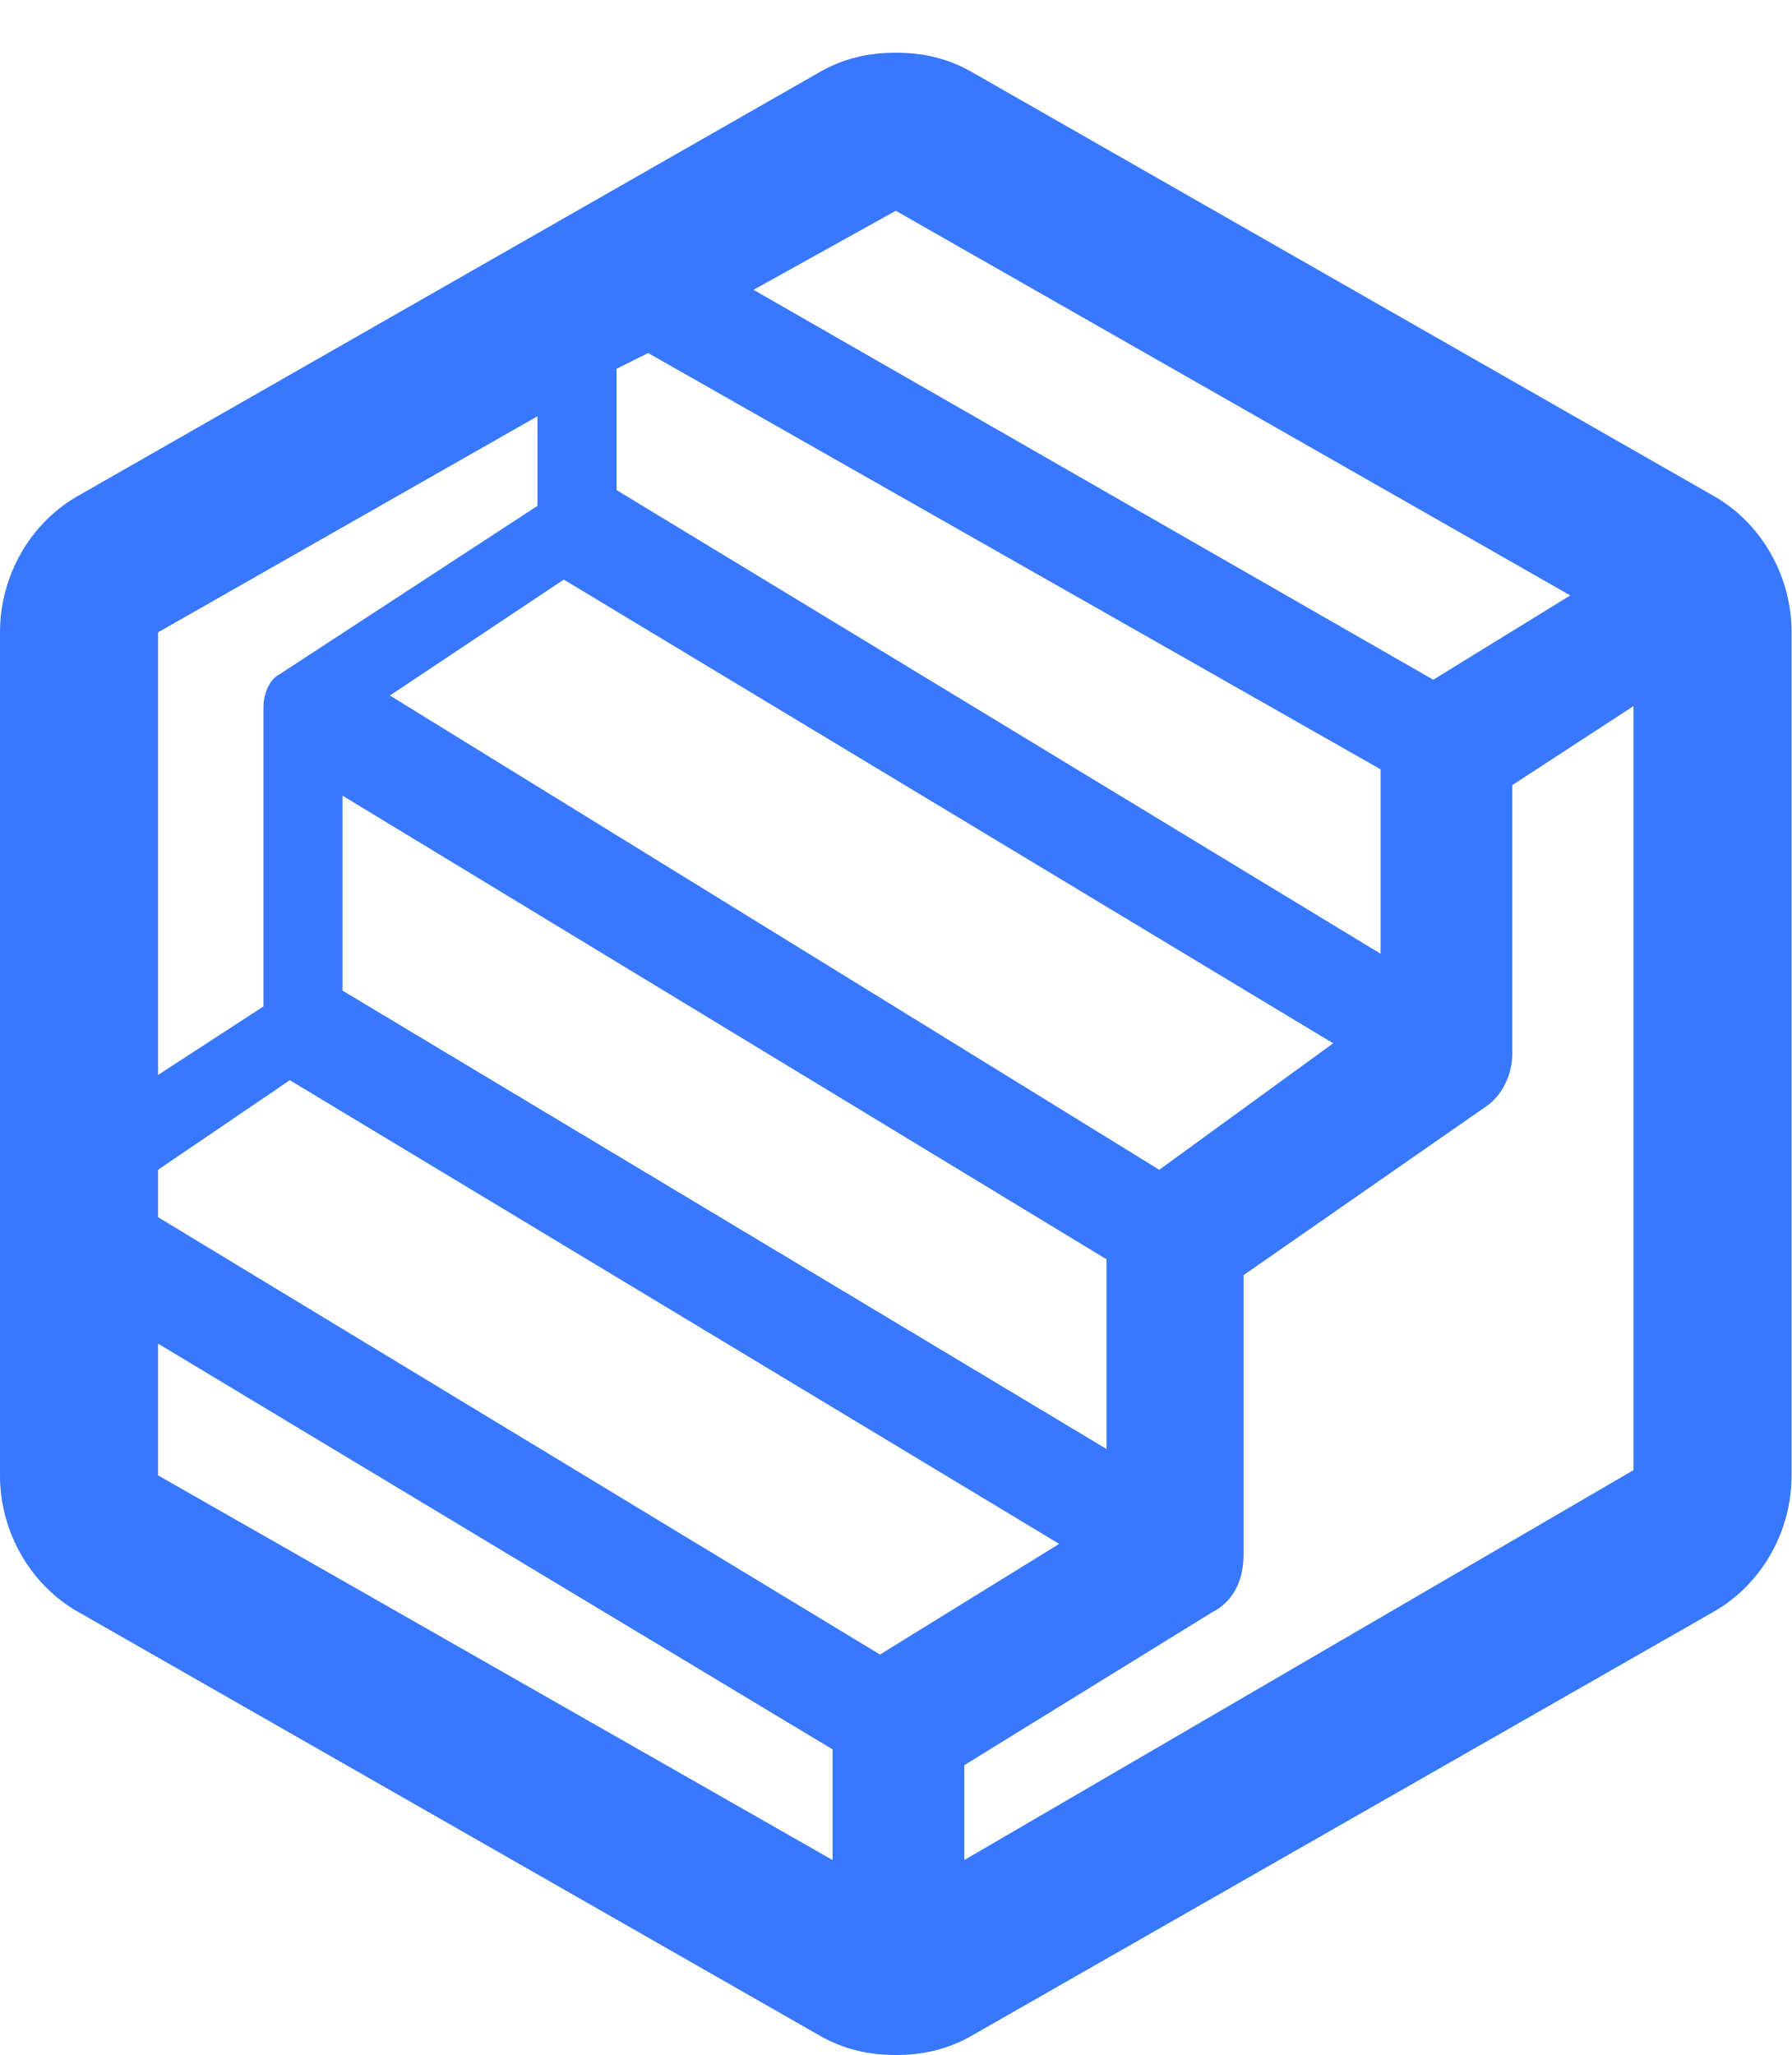
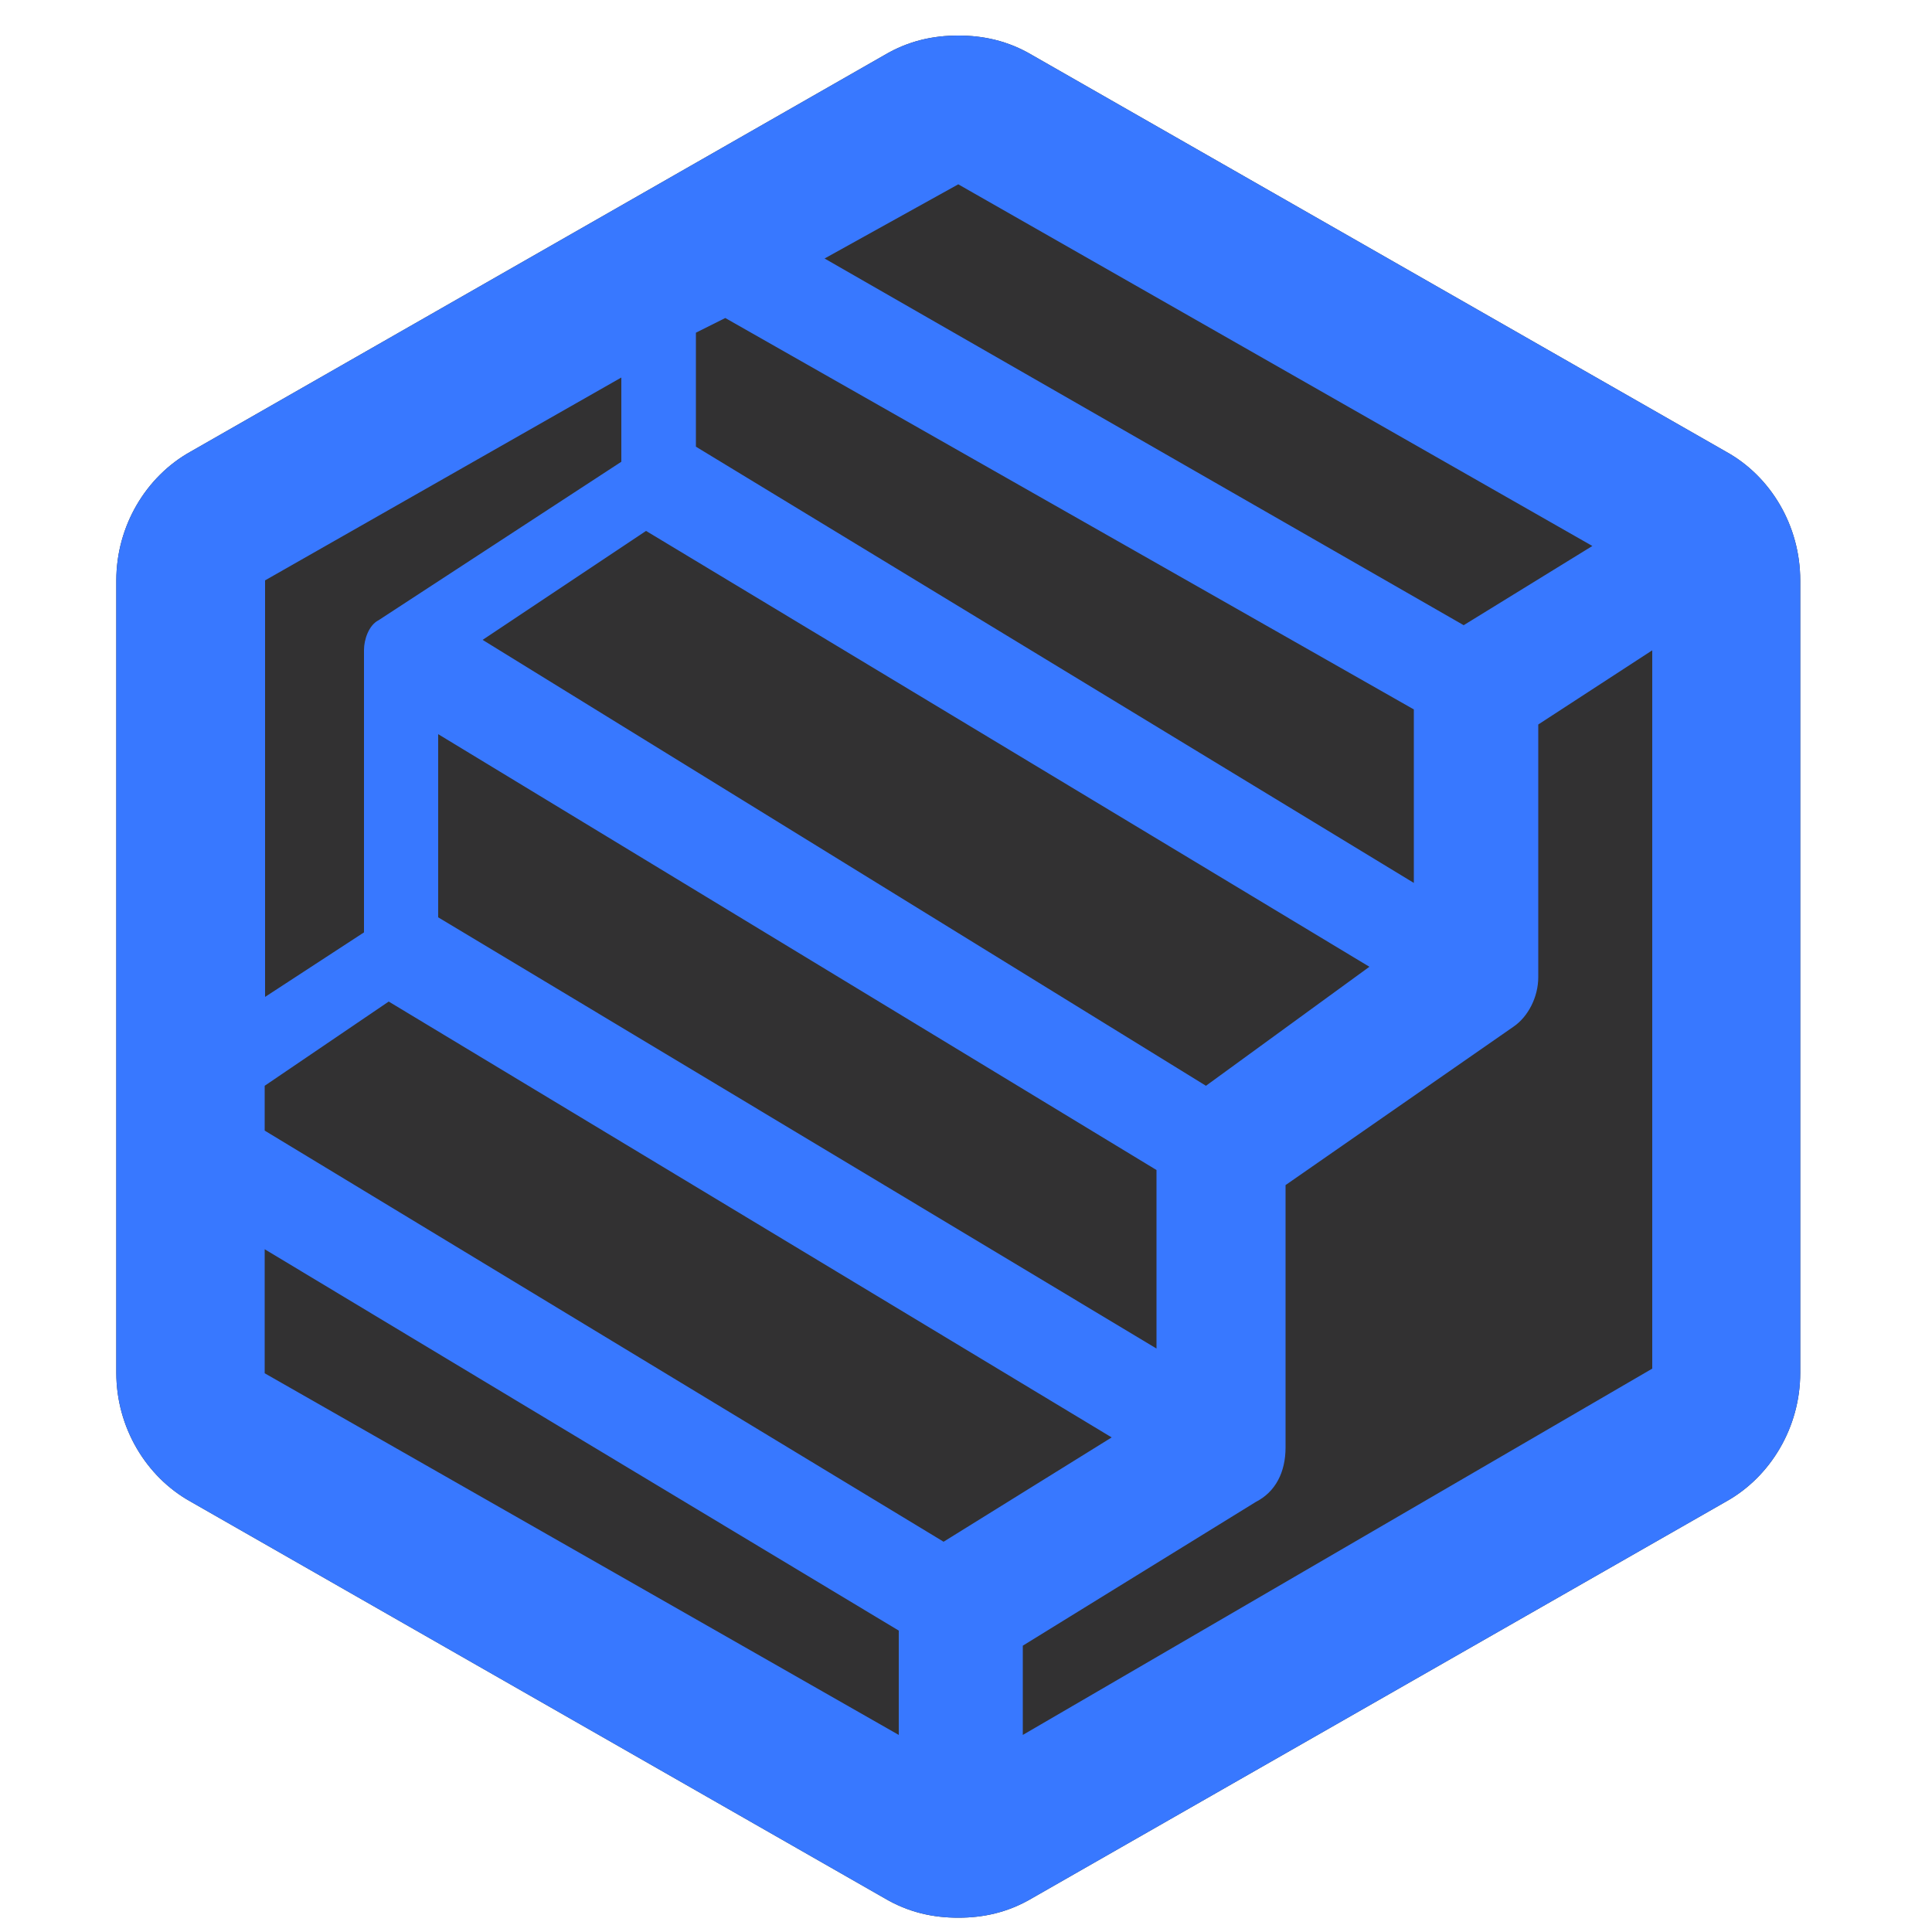
- <svg xmlns="http://www.w3.org/2000/svg" version="1.1" id="Layer_1" x="0px" y="0px" viewBox="-2 -3.6 34 39" enable-background="new -2 -3.6 34 39" xml:space="preserve">
-   <path fill="#3878FF" d="M30.5,5.8l-14-8c-0.5-0.3-1-0.4-1.5-0.4s-1,0.1-1.5,0.4l-14,8C-1.4,6.3-2,7.3-2,8.4v16  c0,1.1,0.6,2.1,1.5,2.6l14,8c0.5,0.3,1,0.4,1.5,0.4s1-0.1,1.5-0.4l14-8c0.9-0.5,1.5-1.5,1.5-2.6v-16C32,7.3,31.4,6.3,30.5,5.8z   M29,8.4L29,8.4L29,8.4L29,8.4z M15,0.4l12.8,7.3l-2.6,1.6L12.3,1.9L15,0.4z M14.7,27.8L1,19.5v-0.9l2.5-1.7l14.6,8.8L14.7,27.8z   M4.5,15.2v-3.7L19,20.3v3.6L4.5,15.2z M20,18.6L5.4,9.6l3.3-2.2l14.6,8.8L20,18.6z M10.3,3.1L24.2,11v3.5L9.7,5.7V3.4L10.3,3.1z   M8.2,4.3V6L3.3,9.2C3.1,9.3,3,9.6,3,9.8v5.7l-2,1.3V8.4L8.2,4.3z M1,24.4v-2.5l12.8,7.7v2.1L1,24.4z M15,32.4L15,32.4L15,32.4  L15,32.4z M16.3,31.7v-1.8l4.7-2.9c0.4-0.2,0.6-0.6,0.6-1.1v-5.3l4.6-3.2c0.3-0.2,0.5-0.6,0.5-1v-5.1L29,9.8v14.5L16.3,31.7z" />
+ <svg xmlns="http://www.w3.org/2000/svg" version="1.1" id="Layer_1" x="0px" y="0px" viewBox="0 0 500 500" enable-background="new 0 0 500 500" xml:space="preserve">
+   <path fill="#323132" d="M446.7,116.9L267.2,14.3c-6.4-3.8-12.8-5.1-19.2-5.1s-12.8,1.3-19.2,5.1L49.3,116.9  c-11.5,6.4-19.2,19.2-19.2,33.3v205.1c0,14.1,7.7,26.9,19.2,33.3l179.5,102.6c6.4,3.8,12.8,5.1,19.2,5.1s12.8-1.3,19.2-5.1  l179.5-102.6c11.5-6.4,19.2-19.2,19.2-33.3V150.2C465.9,136.1,458.3,123.3,446.7,116.9z" />
+   <path fill="#3878FF" d="M446.7,116.9L267.2,14.3c-6.4-3.8-12.8-5.1-19.2-5.1c-6.4,0-12.8,1.3-19.2,5.1L49.3,116.9  c-11.5,6.4-19.2,19.2-19.2,33.3v205.1c0,14.1,7.7,26.9,19.2,33.3l179.5,102.6c6.4,3.8,12.8,5.1,19.2,5.1c6.4,0,12.8-1.3,19.2-5.1  l179.5-102.6c11.5-6.4,19.2-19.2,19.2-33.3V150.2C465.9,136.1,458.3,123.3,446.7,116.9z M427.5,150.2L427.5,150.2L427.5,150.2  L427.5,150.2z M248,47.7l164.1,93.6l-33.3,20.5L213.4,66.9L248,47.7z M244.2,399L68.5,292.6V281l32.1-21.8L287.7,372L244.2,399z   M113.4,237.4V190l185.9,112.8V349L113.4,237.4z M312.1,281L124.9,165.6l42.3-28.2l187.2,112.8L312.1,281z M187.7,82.3l178.2,101.3  v44.9L180.1,115.6V86.1L187.7,82.3z M160.8,97.7v21.8l-62.8,41c-2.6,1.3-3.8,5.1-3.8,7.7v73.1l-25.6,16.7V150.2L160.8,97.7z   M68.5,355.4v-32.1L232.6,422V449L68.5,355.4z M248,457.9L248,457.9L248,457.9L248,457.9z M264.7,449v-23.1l60.3-37.2  c5.1-2.6,7.7-7.7,7.7-14.1v-67.9l59-41c3.8-2.6,6.4-7.7,6.4-12.8v-65.4l29.5-19.2v185.9L264.7,449z" />
</svg>
